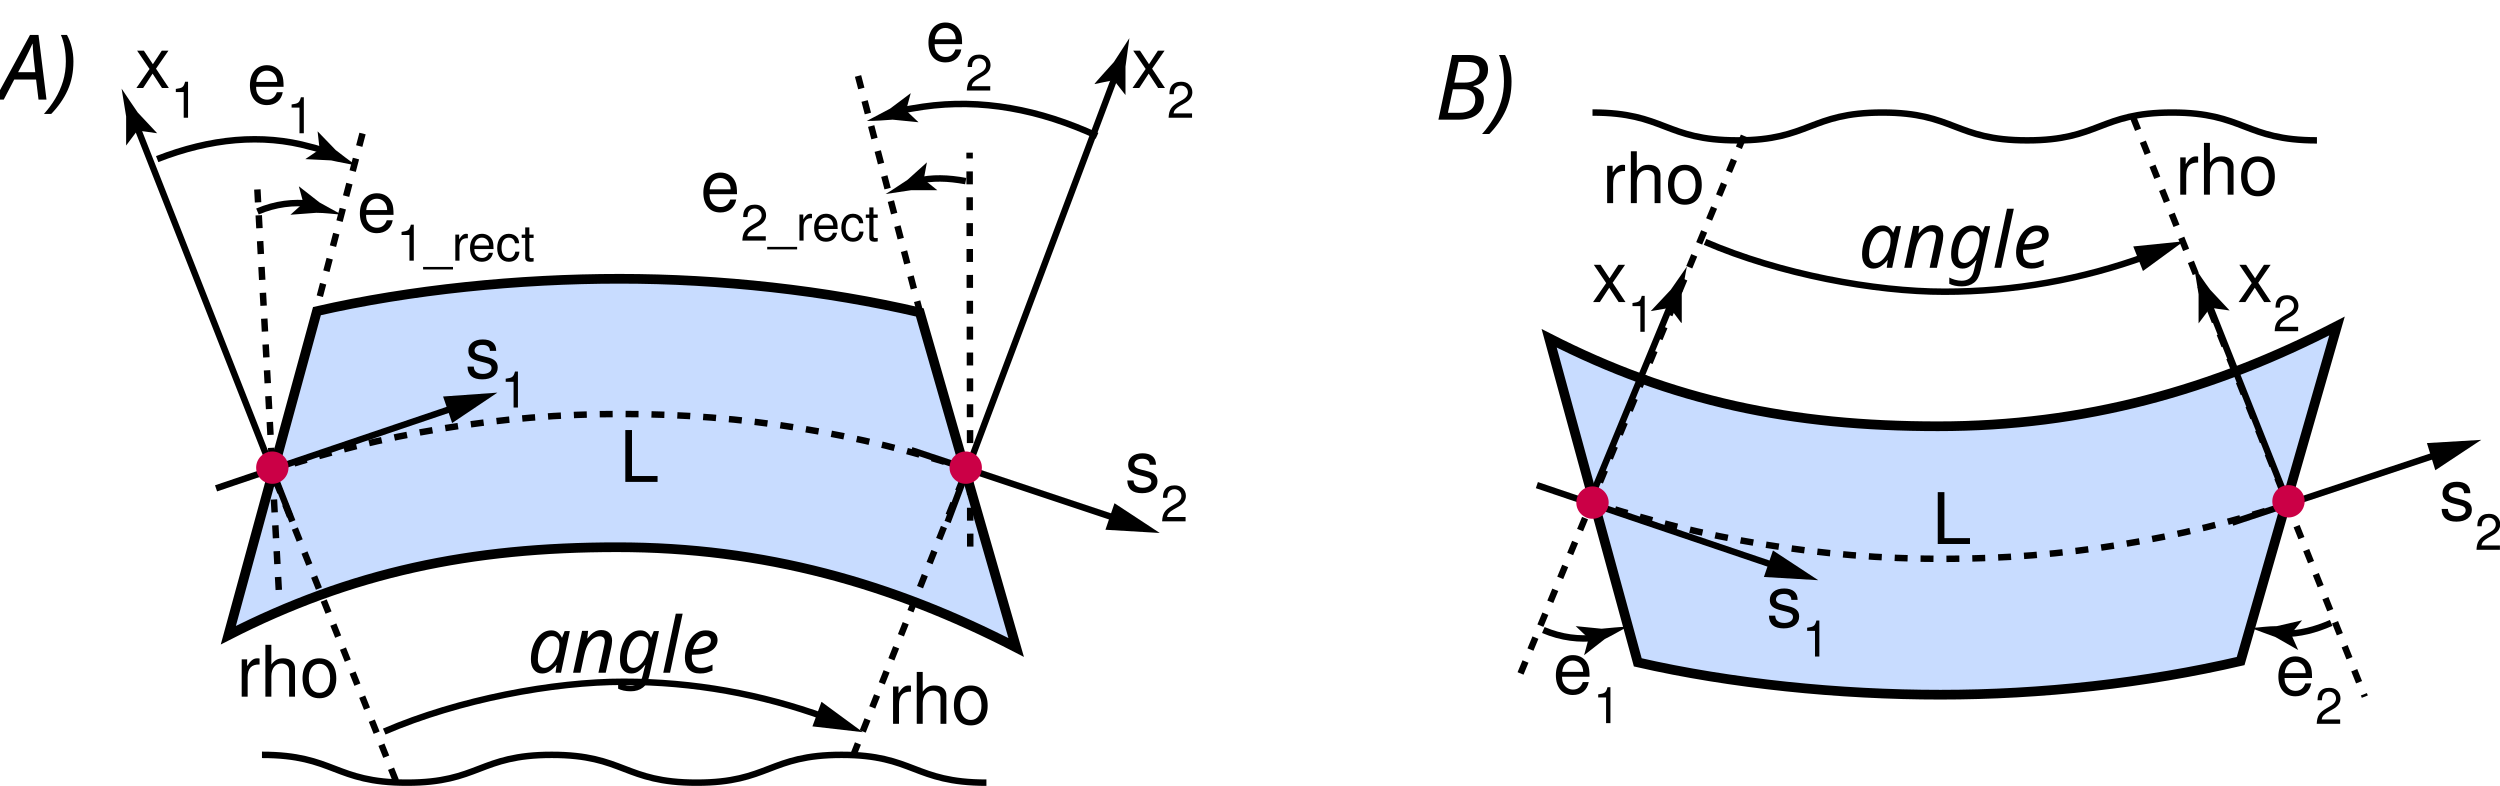
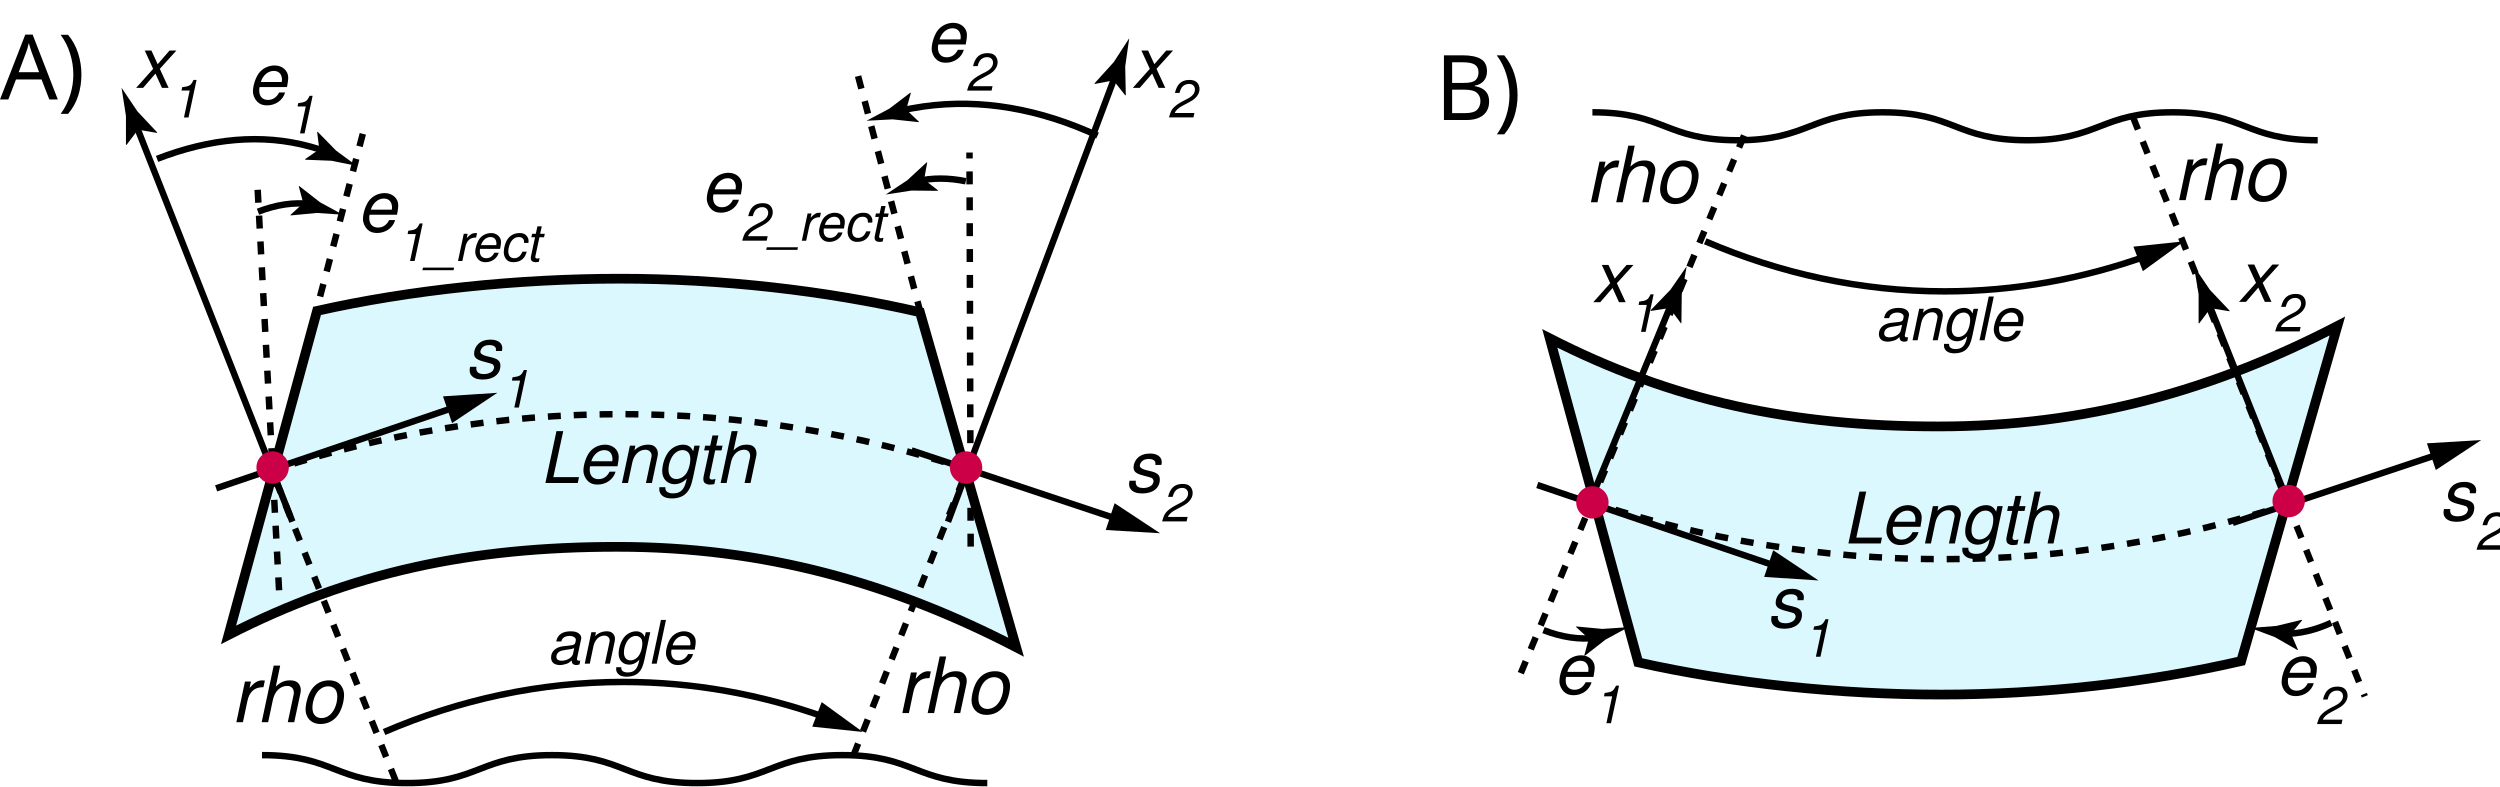
- <svg xmlns="http://www.w3.org/2000/svg" id="Layer_1" version="1.1" viewBox="0 0 386.5 121.5">
+ <svg xmlns="http://www.w3.org/2000/svg" id="Layer_1" version="1.1" viewBox="0 0 386.46 121.55">
  <defs>
    <style>
-       .st0, .st1, .st2, .st3 {
+       .st0 {
+         fill: #cb0046;
+       }
+ 
+       .st1 {
+         letter-spacing: 0em;
+       }
+ 
+       .st1, .st2, .st3, .st4, .st5 {
+         font-family: Helvetica-Oblique, Helvetica;
+         font-style: oblique;
+       }
+ 
+       .st1, .st2, .st4 {
+         font-size: 11px;
+       }
+ 
+       .st2 {
+         letter-spacing: 0em;
+       }
+ 
+       .st6 {
+         font-family: MyriadPro-Regular, 'Myriad Pro';
+         font-size: 14px;
+       }
+ 
+       .st3 {
+         font-size: 12px;
+       }
+ 
+       .st7 {
+         stroke-dasharray: 2 2;
+       }
+ 
+       .st7, .st8, .st9 {
        fill: none;
      }

-       .st4 {
-         fill: #cb0046;
+       .st7, .st8, .st9, .st10 {
+         stroke: #000;
+       }
+ 
+       .st8 {
+         stroke-miterlimit: 10;
      }

      .st5 {
-         fill: #e6e6e6;
-       }
- 
-       .st6 {
-         font-size: 12px;
-       }
- 
-       .st6, .st7, .st8, .st9, .st10 {
-         isolation: isolate;
-       }
- 
-       .st6, .st8 {
-         font-family: MyriadPro-It, 'Myriad Pro';
-         font-style: italic;
-       }
- 
-       .st1 {
-         stroke-dasharray: 2 2;
-       }
- 
-       .st1, .st11, .st2, .st3 {
-         stroke: #000;
-       }
- 
-       .st8 {
-         font-size: 14px;
-       }
- 
-       .st12 {
-         clip-path: url(#clippath-2);
-       }
- 
-       .st11 {
-         fill: #c8dcff;
+         font-size: 16px;
+       }
+ 
+       .st10 {
+         fill: #dbf8ff;
        stroke-width: 1.5px;
      }
- 
-       .st2 {
-         stroke-miterlimit: 10;
-       }
- 
-       .st9 {
-         font-size: 7.7px;
-       }
- 
-       .st9, .st10 {
-         font-family: Helvetica, Helvetica;
-       }
- 
-       .st13 {
-         fill: #7fbfff;
-       }
- 
-       .st14 {
-         clip-path: url(#clippath);
-       }
- 
-       .st10 {
-         font-size: 11px;
-       }
    </style>
-     <clipPath id="clippath">
-       <path class="st0" d="M49,48.1l-13.7,50.1c19-9.7,38.5-13.6,61.2-13.6s40,5.6,59.1,15.5l-13.5-51.8c-14.6-3.4-30.8-5.2-46.4-5.2s-32.4,1.7-46.8,5h0Z" />
-     </clipPath>
-     <clipPath id="clippath-1">
-       <rect class="st0" x="30.2" y="32.5" width="131.1" height="78.9" />
-     </clipPath>
-     <clipPath id="clippath-2">
-       <path class="st0" d="M253.2,102.4l-13.7-50.1c19,9.7,38.5,13.6,61.2,13.6s41.4-5.6,60.5-15.5l-14.9,51.8c-14.6,3.4-30.8,5.2-46.4,5.2s-32.4-1.7-46.8-5h0Z" />
-     </clipPath>
-     <clipPath id="clippath-3">
-       <rect class="st0" x="234.5" y="39.1" width="131.1" height="78.9" />
-     </clipPath>
  </defs>
  <g>
-     <path class="st3" d="M50.5,23.5c-.8-.3-1.6-.6-2.5-.8-7.5-2.1-15.5-1.3-23.7,1.9" />
-     <path d="M49.4,23.1l-2.2,1.5h0l4,.2c1.3.3,2.6.5,3.9.8-1.1-.8-2.2-1.6-3.2-2.4l-2.8-2.9h0l.3,2.7h0Z" />
-   </g>
-   <g class="st14">
-     <g>
-       <polyline class="st5" points="30.2 8305.4 161.3 8305.4 161.3 111.4 30.2 111.4" />
-       <polyline class="st13" points="30.2 32.5 161.3 32.5 161.3 -8161.5 30.2 -8161.5" />
-     </g>
-   </g>
-   <path class="st11" d="M49,48.1l-13.7,50.1c19-9.7,37.4-13.6,60.1-13.6s42.5,5.6,61.7,15.5l-14.9-51.8c-14.6-3.4-30.8-5.2-46.4-5.2s-32.4,1.7-46.8,5Z" />
-   <g>
-     <path class="st3" d="M127.6,110.9c-9.9-3.6-20.4-5.5-31.2-5.5s-25.4,2.7-37,7.7" />
-     <polygon points="127 108.5 133.4 113.2 125.6 112.3 127 108.5" />
-   </g>
-   <path class="st1" d="M149.8,72.6c-16.9-5.6-34.9-8.6-53.7-8.6s-37.2,3.1-54.2,8.8" />
-   <line class="st1" x1="61.2" y1="120.7" x2="42.1" y2="73" />
-   <line class="st1" x1="131.9" y1="116.8" x2="149.3" y2="73" />
-   <g>
-     <line class="st3" x1="146.5" y1="80.7" x2="172.6" y2="11.3" />
-     <path d="M172.1,12.4l-2.9.6h0c0-.1,3-3.4,3-3.4.8-1.2,1.6-2.5,2.4-3.7-.2,1.5-.4,2.9-.6,4.4v4.4h0l-1.8-2.3h0Z" />
-   </g>
-   <g>
-     <line class="st3" x1="140.9" y1="69.6" x2="173" y2="80.3" />
-     <polygon points="170.9 81.9 179.3 82.4 172.3 77.8 170.9 81.9" />
-   </g>
-   <g>
-     <line class="st3" x1="45.2" y1="80.6" x2="20.9" y2="18.9" />
-     <path d="M21.3,20.1l-1.8,2.4h0v-4.5c-.2-1.4-.5-2.9-.7-4.3.8,1.2,1.6,2.4,2.5,3.7l3,3.2h0l-2.9-.4h-.1Z" />
-   </g>
-   <g>
-     <line class="st3" x1="33.4" y1="75.5" x2="70.6" y2="62.9" />
-     <polygon points="69.9 65.4 76.9 60.7 68.5 61.3 69.9 65.4" />
-   </g>
-   <g class="st7">
-     <text class="st10" transform="translate(143.1 9.4)">
-       <tspan x="0" y="0">e</tspan>
-     </text>
-   </g>
-   <g class="st7">
-     <text class="st9" transform="translate(149.2 14)">
-       <tspan x="0" y="0">2</tspan>
-     </text>
-   </g>
-   <g class="st7">
-     <text class="st10" transform="translate(38.2 16)">
-       <tspan x="0" y="0">e</tspan>
-     </text>
-   </g>
-   <g class="st7">
-     <text class="st9" transform="translate(44.3 20.6)">
-       <tspan x="0" y="0">1</tspan>
-     </text>
-   </g>
-   <g class="st7">
-     <text class="st10" transform="translate(20.9 13.6)">
-       <tspan x="0" y="0">x</tspan>
-     </text>
-   </g>
-   <g class="st7">
-     <text class="st9" transform="translate(26.4 18.2)">
-       <tspan x="0" y="0">1</tspan>
-     </text>
-   </g>
-   <g class="st7">
-     <text class="st10" transform="translate(174.9 13.6)">
-       <tspan x="0" y="0">x</tspan>
-     </text>
-   </g>
-   <g class="st7">
-     <text class="st9" transform="translate(180.4 18.2)">
-       <tspan x="0" y="0">2</tspan>
-     </text>
-   </g>
-   <g class="st7">
-     <text class="st10" transform="translate(71.9 58.4)">
-       <tspan x="0" y="0">s</tspan>
-     </text>
-   </g>
-   <g class="st7">
-     <text class="st9" transform="translate(77.4 63)">
-       <tspan x="0" y="0">1</tspan>
-     </text>
-   </g>
-   <g class="st7">
-     <text class="st10" transform="translate(95.8 74.5)">
-       <tspan x="0" y="0">L</tspan>
-     </text>
-   </g>
-   <g class="st7">
-     <text class="st10" transform="translate(173.9 76)">
-       <tspan x="0" y="0">s</tspan>
-     </text>
-   </g>
-   <g class="st7">
-     <text class="st9" transform="translate(179.4 80.6)">
-       <tspan x="0" y="0">2</tspan>
-     </text>
-   </g>
-   <g>
-     <path class="st3" d="M138.9,17.2c1.2-.3,2.5-.5,3.8-.7,9-1.3,18,.4,26.9,4.5" />
-     <path d="M140.1,17l.7-2.6h0l-3.2,2.4c-1.2.6-2.4,1.3-3.6,1.9,1.3,0,2.7-.1,4-.2l4,.4h0l-2-1.9h.1Z" />
-   </g>
-   <path class="st2" d="M40.5,116.7c11.2,0,11.2,4.3,22.4,4.3s11.2-4.3,22.4-4.3,11.2,4.3,22.4,4.3,11.2-4.3,22.4-4.3,11.2,4.3,22.4,4.3" />
-   <g>
-     <path class="st3" d="M48,31.5c-2.6-.3-5.4,0-8.2,1.2" />
-     <path d="M46.9,31.4l-2,1.8h0l4-.3c1.3,0,2.7.2,4,.3-1.2-.6-2.4-1.3-3.5-1.9l-3.2-2.5h0s.7,2.6.7,2.6Z" />
-   </g>
-   <g class="st7">
-     <text class="st10" transform="translate(55.2 35.8)">
-       <tspan x="0" y="0">e</tspan>
-     </text>
-   </g>
-   <g class="st7">
-     <text class="st9" transform="translate(61.3 40.3)">
-       <tspan x="0" y="0">1_rect</tspan>
-     </text>
-   </g>
-   <line class="st1" x1="43.1" y1="91.2" x2="39.7" y2="27.6" />
-   <line class="st1" x1="46.4" y1="57.4" x2="56.4" y2="19.3" />
-   <g class="st7">
-     <text class="st10" transform="translate(108.3 32.6)">
-       <tspan x="0" y="0">e</tspan>
-     </text>
-   </g>
-   <g class="st7">
-     <text class="st9" transform="translate(114.5 37.2)">
-       <tspan x="0" y="0">2_rect</tspan>
-     </text>
-   </g>
-   <g>
-     <path class="st3" d="M141.7,28c2.4-.6,4.9-.5,7.6,0" />
-     <path d="M142.8,27.8l.5-2.7h0l-3,2.7c-1.1.7-2.2,1.5-3.4,2.2,1.3-.2,2.7-.4,4-.6h4l-2.1-1.7h0Z" />
-   </g>
-   <line class="st1" x1="142.3" y1="48.5" x2="132.3" y2="10.4" />
-   <line class="st1" x1="150" y1="84.5" x2="149.9" y2="23.6" />
-   <circle class="st4" cx="42.1" cy="72.3" r="2.5" />
-   <circle class="st4" cx="149.3" cy="72.3" r="2.5" />
-   <g class="st7">
-     <text class="st8" transform="translate(0 15.4)">
-       <tspan x="0" y="0">A)</tspan>
-     </text>
-   </g>
-   <g>
-     <path class="st3" d="M246.8,98.6c-2.6.3-5.4,0-8.2-1.2" />
-     <path d="M245.6,98.7l-.7,2.6h0l3.2-2.5c1.2-.6,2.4-1.3,3.5-1.9-1.3,0-2.7.2-4,.3l-4-.4h0l2,1.9Z" />
-   </g>
-   <g class="st12">
-     <g>
-       <polyline class="st5" points="234.5 -8155 365.6 -8155 365.6 39.1 234.5 39.1" />
-       <polyline class="st13" points="234.5 117.9 365.6 117.9 365.6 8312 234.5 8312" />
-     </g>
-   </g>
-   <path class="st11" d="M253.2,102.4l-13.7-50.1c19,9.7,37.4,13.6,60.1,13.6s42.5-5.6,61.7-15.5l-14.9,51.8c-14.6,3.4-30.8,5.2-46.4,5.2s-32.4-1.7-46.8-5h0Z" />
-   <g>
-     <path class="st3" d="M331.8,39.6c-9.9,3.6-20.4,5.5-31.2,5.5s-25.4-2.7-37-7.7" />
-     <polygon points="329.8 38.1 337.6 37.3 331.3 41.9 329.8 38.1" />
-   </g>
-   <path class="st1" d="M354,77.8c-16.9,5.6-34.9,8.6-53.7,8.6s-37.2-3.1-54.2-8.8" />
-   <line class="st1" x1="269.6" y1="21" x2="234.5" y2="105.5" />
-   <line class="st1" x1="329.8" y1="18.2" x2="365.6" y2="107.7" />
-   <g>
-     <line class="st3" x1="353.9" y1="78.2" x2="341.3" y2="46.5" />
-     <path d="M341.7,47.6l-1.8,2.4h0v-4.5c-.2-1.4-.5-2.9-.7-4.3.8,1.2,1.6,2.4,2.5,3.6l3,3.2h0l-2.9-.4h-.1Z" />
-   </g>
-   <g>
-     <line class="st3" x1="345.1" y1="80.8" x2="377.3" y2="70.1" />
-     <polygon points="376.5 72.7 383.6 68 375.2 68.5 376.5 72.7" />
-   </g>
-   <g>
-     <line class="st3" x1="245.8" y1="77.4" x2="258.6" y2="46.4" />
-     <path d="M258.1,47.6l-2.9.5h0c0,0,3.1-3.3,3.1-3.3.8-1.2,1.7-2.4,2.5-3.6-.3,1.4-.5,2.9-.8,4.3v4.4h-.1l-1.8-2.4h0Z" />
-   </g>
-   <g>
-     <line class="st3" x1="237.6" y1="75" x2="274.8" y2="87.6" />
-     <polygon points="272.7 89.2 281.1 89.7 274.1 85.1 272.7 89.2" />
-   </g>
-   <g>
-     <path class="st3" d="M353,98c2.5,0,4.9-.6,7.4-1.7" />
-     <path d="M354.2,98l1.7-2.1h0l-3.9.9c-1.3,0-2.7.2-4,.3,1.3.5,2.5.9,3.8,1.4l3.5,2h0s-1.1-2.5-1.1-2.5Z" />
-   </g>
-   <path class="st2" d="M246.2,17.4c11.2,0,11.2,4.3,22.4,4.3s11.2-4.3,22.4-4.3,11.2,4.3,22.4,4.3,11.2-4.3,22.4-4.3,11.2,4.3,22.4,4.3" />
-   <g class="st7">
-     <text class="st10" transform="translate(298.7 84.1)">
-       <tspan x="0" y="0">L</tspan>
-     </text>
-   </g>
-   <g class="st7">
-     <text class="st10" transform="translate(351.8 107.4)">
-       <tspan x="0" y="0">e</tspan>
-     </text>
-   </g>
-   <g class="st7">
-     <text class="st9" transform="translate(357.9 111.9)">
-       <tspan x="0" y="0">2</tspan>
-     </text>
-   </g>
-   <g class="st7">
-     <text class="st10" transform="translate(240.1 107.2)">
-       <tspan x="0" y="0">e</tspan>
-     </text>
-   </g>
-   <g class="st7">
-     <text class="st9" transform="translate(246.3 111.8)">
-       <tspan x="0" y="0">1</tspan>
-     </text>
-   </g>
-   <g class="st7">
-     <text class="st10" transform="translate(246.1 46.7)">
-       <tspan x="0" y="0">x</tspan>
-     </text>
-   </g>
-   <g class="st7">
-     <text class="st9" transform="translate(251.6 51.3)">
-       <tspan x="0" y="0">1</tspan>
-     </text>
-   </g>
-   <g class="st7">
-     <text class="st10" transform="translate(345.9 46.7)">
-       <tspan x="0" y="0">x</tspan>
-     </text>
-   </g>
-   <g class="st7">
-     <text class="st9" transform="translate(351.4 51.2)">
-       <tspan x="0" y="0">2</tspan>
-     </text>
-   </g>
-   <g class="st7">
-     <text class="st10" transform="translate(273.1 96.9)">
-       <tspan x="0" y="0">s</tspan>
-     </text>
-   </g>
-   <g class="st7">
-     <text class="st9" transform="translate(278.6 101.5)">
-       <tspan x="0" y="0">1</tspan>
-     </text>
-   </g>
-   <g class="st7">
-     <text class="st10" transform="translate(377.1 80.4)">
-       <tspan x="0" y="0">s</tspan>
-     </text>
-   </g>
-   <g class="st7">
-     <text class="st9" transform="translate(382.6 85)">
-       <tspan x="0" y="0">2</tspan>
-     </text>
-   </g>
-   <circle class="st4" cx="353.8" cy="77.5" r="2.5" />
-   <circle class="st4" cx="246.2" cy="77.7" r="2.5" />
-   <g class="st7">
-     <text class="st8" transform="translate(221.8 18.5)">
-       <tspan x="0" y="0">B)</tspan>
-     </text>
-   </g>
-   <g class="st7">
-     <text class="st10" transform="translate(36.6 107.7)">
-       <tspan x="0" y="0">rho</tspan>
-     </text>
-   </g>
-   <g class="st7">
-     <text class="st6" transform="translate(287.3 41.4)">
-       <tspan x="0" y="0">angle</tspan>
-     </text>
-   </g>
-   <g class="st7">
-     <text class="st10" transform="translate(137.3 111.9)">
-       <tspan x="0" y="0">rho</tspan>
-     </text>
-   </g>
-   <g class="st7">
-     <text class="st10" transform="translate(336.3 30.1)">
-       <tspan x="0" y="0">rho</tspan>
-     </text>
-   </g>
-   <g class="st7">
-     <text class="st10" transform="translate(247.7 31.4)">
-       <tspan x="0" y="0">rho</tspan>
-     </text>
-   </g>
-   <g class="st7">
-     <text class="st6" transform="translate(81.5 104)">
-       <tspan x="0" y="0">angle</tspan>
-     </text>
-   </g>
+     <path class="st9" d="M50.46,23.46c-.81-.3-1.63-.56-2.47-.79-7.49-2.07-15.48-1.3-23.71,1.89" />
+     <path d="M49.37,23.07l-2.22,1.54.05.08,4.04.16c1.31.27,2.63.53,3.94.8-1.08-.79-2.16-1.59-3.24-2.38l-2.83-2.89h-.09s.34,2.69.34,2.69Z" />
+   </g>
+   <path class="st10" d="M49.01,48.06l-13.68,50.08c18.95-9.67,37.36-13.61,60.1-13.61s42.51,5.61,61.65,15.52l-14.87-51.79c-14.62-3.36-30.76-5.18-46.4-5.18s-32.39,1.73-46.8,4.98Z" />
+   <g>
+     <path class="st9" d="M127.6,110.89c-9.94-3.55-20.41-5.47-31.23-5.47-12.94,0-25.37,2.74-37,7.74" />
+     <polygon points="127.02 108.53 133.37 113.15 125.56 112.33 127.02 108.53" />
+   </g>
+   <path class="st7" d="M149.77,72.63c-16.89-5.58-34.94-8.61-53.7-8.61s-37.18,3.09-54.22,8.78" />
+   <line class="st7" x1="61.17" y1="120.72" x2="42.14" y2="73.01" />
+   <line class="st7" x1="131.92" y1="116.8" x2="149.34" y2="73.01" />
+   <g>
+     <line class="st9" x1="146.54" y1="80.66" x2="172.57" y2="11.26" />
+     <path d="M172.12,12.43l-2.9.55-.02-.1,2.97-3.28c.8-1.23,1.6-2.46,2.39-3.69-.21,1.45-.42,2.9-.62,4.36l.09,4.42-.07.07-1.84-2.33Z" />
+   </g>
+   <g>
+     <line class="st9" x1="140.91" y1="69.63" x2="173.02" y2="80.33" />
+     <polygon points="170.93 81.93 179.33 82.43 172.3 77.79 170.93 81.93" />
+   </g>
+   <g>
+     <line class="st9" x1="45.2" y1="80.64" x2="20.86" y2="18.89" />
+     <path d="M21.33,20.06l-1.78,2.35-.08-.06v-4.43c-.22-1.45-.45-2.9-.68-4.35.82,1.22,1.64,2.43,2.46,3.65l3.03,3.23v.1s-2.93-.5-2.93-.5Z" />
+   </g>
+   <g>
+     <line class="st9" x1="33.41" y1="75.49" x2="70.59" y2="62.86" />
+     <polygon points="69.88 65.4 76.88 60.72 68.48 61.27 69.88 65.4" />
+   </g>
+   <text class="st4" transform="translate(143.1 9.45)">
+     <tspan x="0" y="0">e</tspan>
+   </text>
+   <text class="st1" transform="translate(149.22 14.02) scale(.73)">
+     <tspan x="0" y="0">2</tspan>
+   </text>
+   <text class="st4" transform="translate(38.18 16.04)">
+     <tspan x="0" y="0">e</tspan>
+   </text>
+   <text class="st1" transform="translate(44.3 20.62) scale(.73)">
+     <tspan x="0" y="0">1</tspan>
+   </text>
+   <text class="st4" transform="translate(20.86 13.58)">
+     <tspan x="0" y="0">x</tspan>
+   </text>
+   <text class="st4" transform="translate(26.36 18.16) scale(.73)">
+     <tspan x="0" y="0">1</tspan>
+   </text>
+   <text class="st4" transform="translate(174.93 13.58)">
+     <tspan x="0" y="0">x</tspan>
+   </text>
+   <text class="st4" transform="translate(180.43 18.16) scale(.73)">
+     <tspan x="0" y="0">2</tspan>
+   </text>
+   <text class="st4" transform="translate(71.93 58.42)">
+     <tspan x="0" y="0">s</tspan>
+   </text>
+   <text class="st4" transform="translate(77.43 63) scale(.73)">
+     <tspan x="0" y="0">1</tspan>
+   </text>
+   <text class="st4" transform="translate(83.44 74.66)">
+     <tspan x="0" y="0">Length</tspan>
+   </text>
+   <text class="st4" transform="translate(173.87 76.03)">
+     <tspan x="0" y="0">s</tspan>
+   </text>
+   <text class="st4" transform="translate(179.37 80.61) scale(.73)">
+     <tspan x="0" y="0">2</tspan>
+   </text>
+   <text class="st2" transform="translate(183.83 79.69) scale(.58)">
+     <tspan x="0" y="0"> </tspan>
+   </text>
+   <text class="st5" transform="translate(84.58 102.59) scale(.58)">
+     <tspan x="0" y="0">angle</tspan>
+   </text>
+   <g>
+     <path class="st9" d="M138.95,17.17c1.25-.29,2.51-.53,3.79-.71,8.96-1.26,18.01.39,26.92,4.5" />
+     <path d="M140.08,16.96l.73-2.6-.09-.03-3.22,2.45c-1.18.63-2.37,1.26-3.55,1.89,1.34-.07,2.68-.15,4.02-.22l4.02.43.07-.06-1.97-1.86Z" />
+   </g>
+   <path class="st8" d="M40.5,116.73c11.21,0,11.21,4.32,22.42,4.32s11.21-4.32,22.42-4.32,11.21,4.32,22.42,4.32,11.21-4.32,22.43-4.32,11.21,4.32,22.43,4.32" />
+   <g>
+     <path class="st9" d="M48.04,31.55c-2.62-.33-5.36.09-8.16,1.18" />
+     <path d="M46.88,31.41l-1.99,1.82.06.07,4.03-.38c1.34.09,2.68.18,4.01.27-1.18-.64-2.35-1.29-3.53-1.93l-3.19-2.49-.09.02.7,2.62Z" />
+   </g>
+   <text class="st4" transform="translate(55.19 35.77)">
+     <tspan x="0" y="0">e</tspan>
+   </text>
+   <text class="st1" transform="translate(61.31 40.35) scale(.73)">
+     <tspan x="0" y="0">1_rect</tspan>
+   </text>
+   <line class="st7" x1="43.14" y1="91.25" x2="39.74" y2="27.61" />
+   <line class="st7" x1="46.43" y1="57.44" x2="56.44" y2="19.34" />
+   <text class="st4" transform="translate(108.34 32.63)">
+     <tspan x="0" y="0">e</tspan>
+   </text>
+   <text class="st1" transform="translate(114.46 37.21) scale(.73)">
+     <tspan x="0" y="0">2_rect</tspan>
+   </text>
+   <g>
+     <path class="st9" d="M141.71,28.02c2.4-.56,4.94-.54,7.58,0" />
+     <path d="M142.85,27.78l.48-2.66-.09-.02-2.97,2.75c-1.12.74-2.24,1.48-3.35,2.22,1.33-.2,2.65-.41,3.98-.61l4.05.04.06-.07-2.14-1.66Z" />
+   </g>
+   <line class="st7" x1="142.34" y1="48.51" x2="132.29" y2="10.42" />
+   <line class="st7" x1="150.05" y1="84.5" x2="149.87" y2="23.58" />
+   <circle class="st0" cx="42.14" cy="72.27" r="2.5" />
+   <circle class="st0" cx="149.34" cy="72.27" r="2.5" />
+   <text class="st6" transform="translate(0 15.38)">
+     <tspan x="0" y="0">A)</tspan>
+   </text>
+   <g>
+     <path class="st9" d="M246.76,98.59c-2.62.33-5.36-.09-8.16-1.18" />
+     <path d="M245.6,98.73l-.7,2.61.09.03,3.19-2.49c1.18-.64,2.35-1.29,3.53-1.93-1.34.09-2.68.18-4.01.27l-4.03-.38-.06.06,2,1.83Z" />
+   </g>
+   <path class="st10" d="M253.25,102.39l-13.68-50.08c18.95,9.67,37.36,13.61,60.1,13.61s42.51-5.61,61.65-15.52l-14.87,51.79c-14.62,3.36-30.76,5.18-46.4,5.18s-32.39-1.73-46.8-4.98Z" />
+   <g>
+     <path class="st9" d="M331.83,39.57c-9.94,3.55-20.41,5.47-31.23,5.47-12.94,0-25.37-2.74-37-7.74" />
+     <polygon points="329.79 38.13 337.61 37.3 331.25 41.92 329.79 38.13" />
+   </g>
+   <path class="st7" d="M354.01,77.83c-16.89,5.58-34.94,8.61-53.7,8.61s-37.18-3.09-54.22-8.78" />
+   <line class="st7" x1="269.6" y1="20.95" x2="234.48" y2="105.54" />
+   <line class="st7" x1="329.75" y1="18.16" x2="365.56" y2="107.65" />
+   <g>
+     <line class="st9" x1="353.93" y1="78.23" x2="341.26" y2="46.47" />
+     <path d="M341.72,47.64l-1.77,2.36-.08-.06v-4.43c-.25-1.45-.48-2.9-.72-4.34.82,1.21,1.65,2.43,2.47,3.64l3.04,3.21v.1s-2.93-.48-2.93-.48Z" />
+   </g>
+   <g>
+     <line class="st9" x1="345.14" y1="80.83" x2="377.26" y2="70.12" />
+     <polygon points="376.54 72.66 383.56 68.02 375.16 68.53 376.54 72.66" />
+   </g>
+   <g>
+     <line class="st9" x1="245.84" y1="77.44" x2="258.57" y2="46.45" />
+     <path d="M258.09,47.61l-2.92.46-.02-.1,3.07-3.18c.84-1.21,1.67-2.41,2.51-3.62-.25,1.45-.51,2.89-.76,4.34l-.05,4.42-.07.06-1.76-2.38Z" />
+   </g>
+   <g>
+     <line class="st9" x1="237.64" y1="74.97" x2="274.82" y2="87.6" />
+     <polygon points="272.71 89.18 281.11 89.73 274.11 85.06 272.71 89.18" />
+   </g>
+   <g>
+     <path class="st9" d="M353,97.99c2.47,0,4.94-.59,7.38-1.72" />
+     <path d="M354.17,97.96l1.71-2.09-.07-.06-3.93.95c-1.34.1-2.67.2-4.01.31,1.26.47,2.51.94,3.77,1.41l3.51,2.01.08-.03-1.06-2.49Z" />
+   </g>
+   <path class="st8" d="M246.16,17.36c11.21,0,11.21,4.32,22.42,4.32s11.21-4.32,22.42-4.32,11.21,4.32,22.42,4.32,11.21-4.32,22.43-4.32,11.21,4.32,22.43,4.32" />
+   <text class="st4" transform="translate(284.86 84.01)">
+     <tspan x="0" y="0">Length</tspan>
+   </text>
+   <text class="st4" transform="translate(351.78 107.36)">
+     <tspan x="0" y="0">e</tspan>
+   </text>
+   <text class="st1" transform="translate(357.9 111.94) scale(.73)">
+     <tspan x="0" y="0">2</tspan>
+   </text>
+   <text class="st4" transform="translate(240.14 107.22)">
+     <tspan x="0" y="0">e</tspan>
+   </text>
+   <text class="st1" transform="translate(246.25 111.8) scale(.73)">
+     <tspan x="0" y="0">1</tspan>
+   </text>
+   <text class="st4" transform="translate(246.1 46.72)">
+     <tspan x="0" y="0">x</tspan>
+   </text>
+   <text class="st4" transform="translate(251.6 51.3) scale(.73)">
+     <tspan x="0" y="0">1</tspan>
+   </text>
+   <text class="st4" transform="translate(345.93 46.66)">
+     <tspan x="0" y="0">x</tspan>
+   </text>
+   <text class="st4" transform="translate(351.43 51.24) scale(.73)">
+     <tspan x="0" y="0">2</tspan>
+   </text>
+   <text class="st4" transform="translate(273.13 96.94)">
+     <tspan x="0" y="0">s</tspan>
+   </text>
+   <text class="st4" transform="translate(278.63 101.52) scale(.73)">
+     <tspan x="0" y="0">1</tspan>
+   </text>
+   <text class="st4" transform="translate(377.06 80.41)">
+     <tspan x="0" y="0">s</tspan>
+   </text>
+   <text class="st4" transform="translate(382.56 84.99) scale(.73)">
+     <tspan x="0" y="0">2</tspan>
+   </text>
+   <text class="st5" transform="translate(289.84 52.6) scale(.58)">
+     <tspan x="0" y="0">angle</tspan>
+   </text>
+   <circle class="st0" cx="353.79" cy="77.46" r="2.5" />
+   <circle class="st0" cx="246.16" cy="77.66" r="2.5" />
+   <text class="st6" transform="translate(221.85 18.55)">
+     <tspan x="0" y="0">B)</tspan>
+   </text>
+   <text class="st3" transform="translate(35.71 111.64)">
+     <tspan x="0" y="0">rho</tspan>
+   </text>
+   <text class="st3" transform="translate(138.66 110.23)">
+     <tspan x="0" y="0">rho</tspan>
+   </text>
+   <text class="st3" transform="translate(245.1 31.27)">
+     <tspan x="0" y="0">rho</tspan>
+   </text>
+   <text class="st3" transform="translate(336.03 30.94)">
+     <tspan x="0" y="0">rho</tspan>
+   </text>
</svg>
